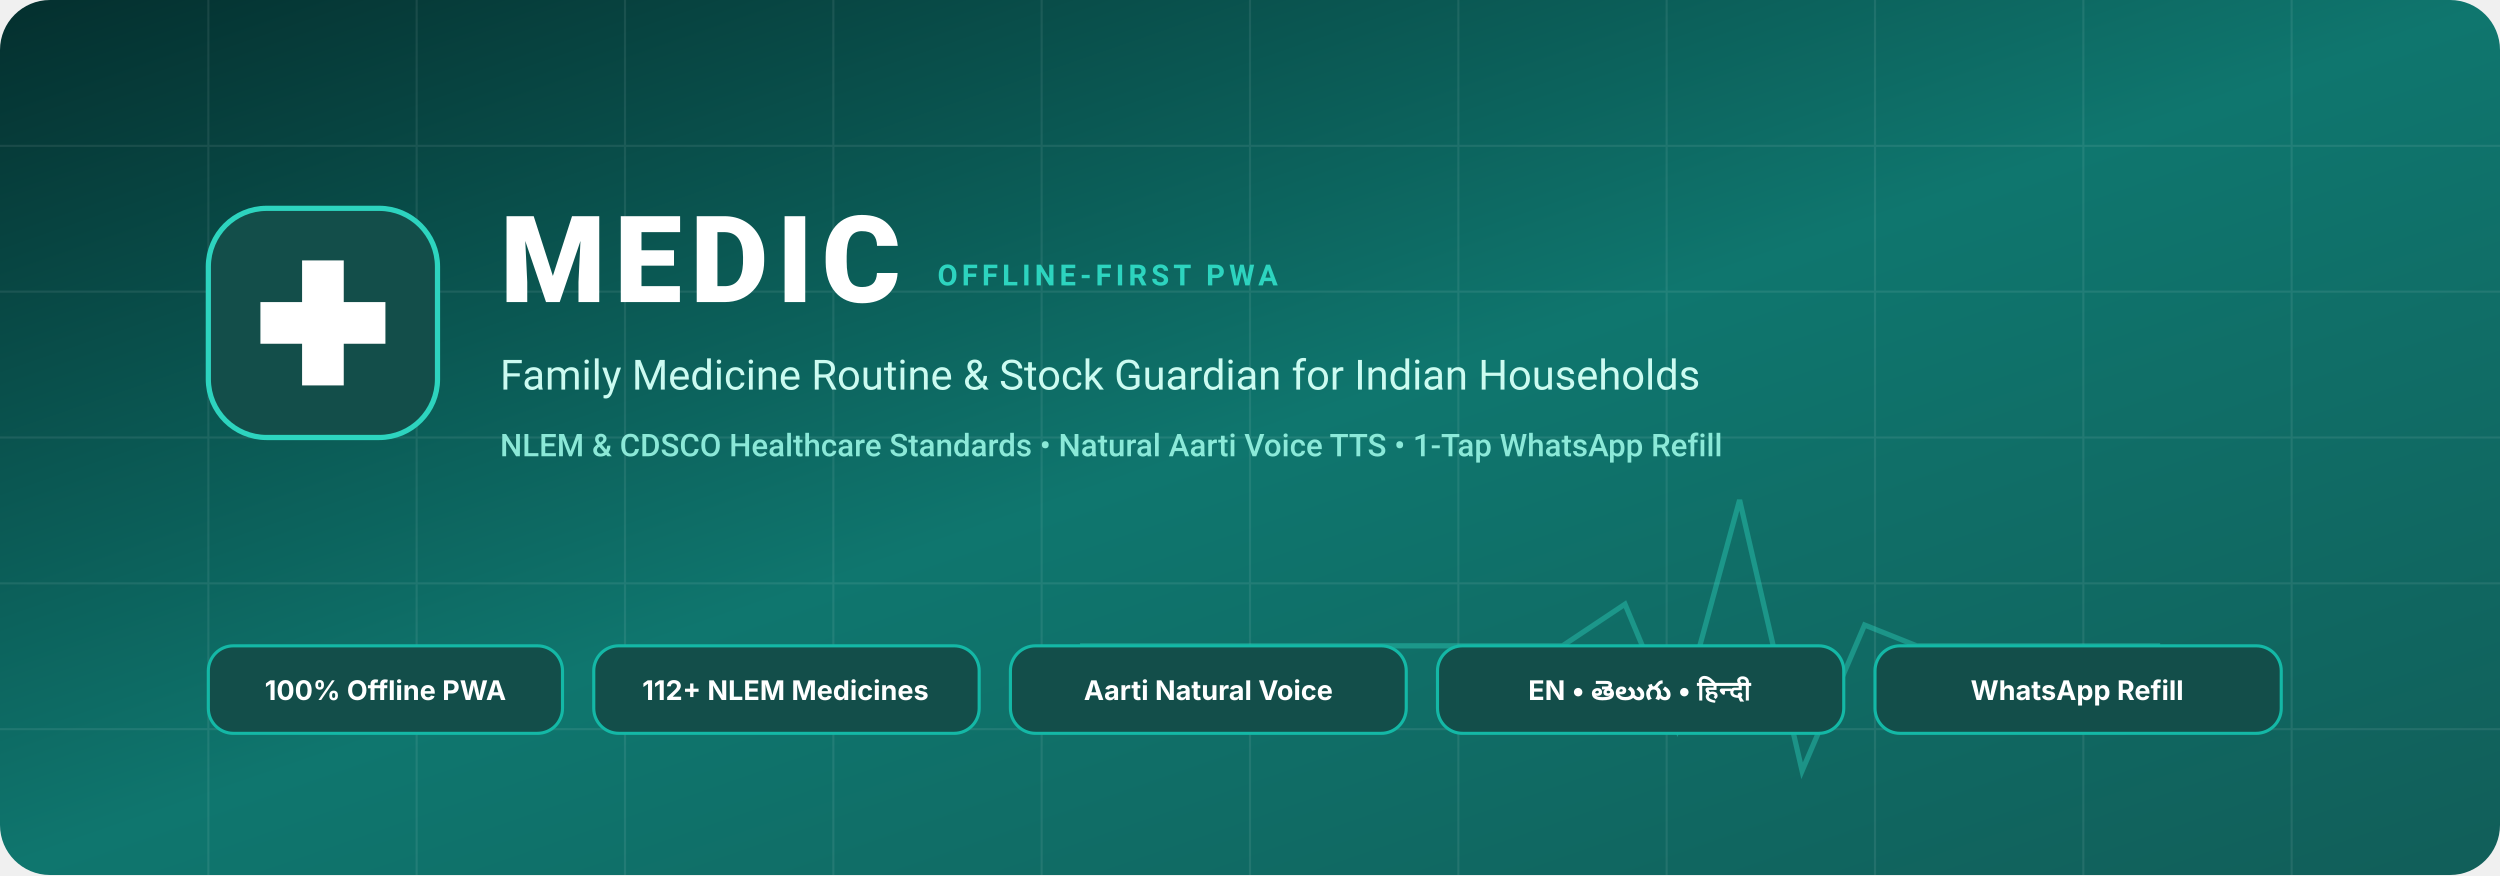
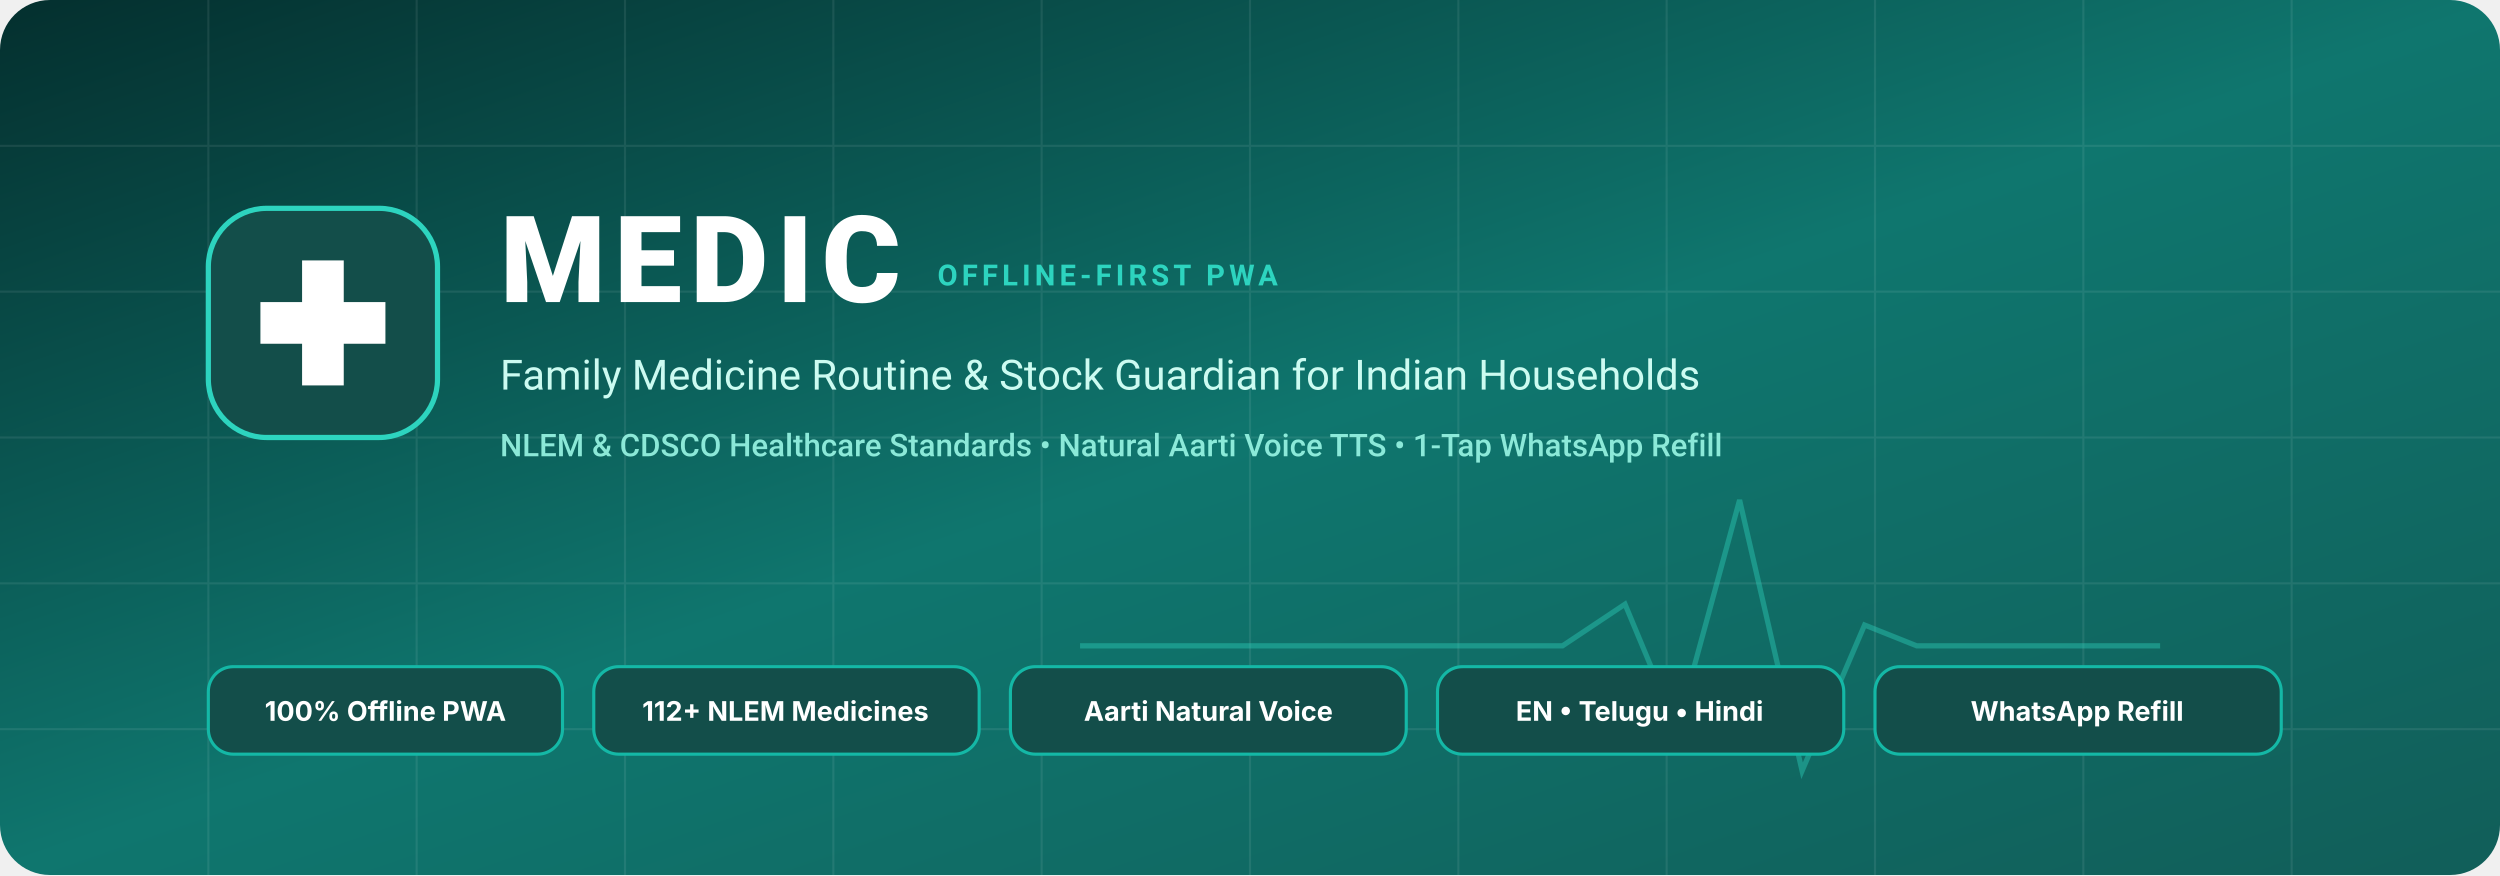
<svg xmlns="http://www.w3.org/2000/svg" viewBox="0 0 1200 420" width="100%" height="100%">
  <defs>
    <linearGradient id="bgGrad" x1="0%" y1="0%" x2="100%" y2="100%">
      <stop offset="0%" stop-color="#042F2E" />
      <stop offset="50%" stop-color="#0F766E" />
      <stop offset="100%" stop-color="#115E59" />
    </linearGradient>
    <filter id="glow" x="-20%" y="-20%" width="140%" height="140%">
      <feGaussianBlur stdDeviation="8" result="blur" />
      <feComposite in="SourceGraphic" in2="blur" operator="over" />
    </filter>
    <style>
      .pulse-cross {
-         transform-origin: center;
+         transform-origin: 55px 55px;
        animation: pulse 3s ease-in-out infinite;
      }
      .wave-line {
        stroke-dasharray: 800;
        stroke-dashoffset: 800;
        animation: drawLine 4s linear infinite;
      }
      .badge-glow {
        animation: floatBadge 4s ease-in-out infinite alternate;
      }
      .shimmer-text {
        animation: shimmer 6s ease-in-out infinite;
      }
      @keyframes pulse {
        0%, 100% { transform: scale(1); opacity: 0.95; }
-         50% { transform: scale(1.08); opacity: 1; filter: drop-shadow(0 0 14px #2DD4BF); }
+         50% { transform: scale(1.06); opacity: 1; filter: drop-shadow(0 0 12px #2DD4BF); }
      }
      @keyframes drawLine {
        0% { stroke-dashoffset: 800; }
        50% { stroke-dashoffset: 0; }
        100% { stroke-dashoffset: -800; }
      }
      @keyframes floatBadge {
        0% { transform: translateY(0px); }
-         100% { transform: translateY(-6px); }
+         100% { transform: translateY(-5px); }
      }
      @keyframes shimmer {
        0%, 100% { opacity: 0.85; }
        50% { opacity: 1; }
      }
    </style>
  </defs>
  <rect width="1200" height="420" rx="24" fill="url(#bgGrad)" />
  <g opacity="0.08" stroke="#FFFFFF" stroke-width="1">
    <line x1="100" y1="0" x2="100" y2="420" />
    <line x1="200" y1="0" x2="200" y2="420" />
    <line x1="300" y1="0" x2="300" y2="420" />
    <line x1="400" y1="0" x2="400" y2="420" />
    <line x1="500" y1="0" x2="500" y2="420" />
    <line x1="600" y1="0" x2="600" y2="420" />
    <line x1="700" y1="0" x2="700" y2="420" />
    <line x1="800" y1="0" x2="800" y2="420" />
    <line x1="900" y1="0" x2="900" y2="420" />
    <line x1="1000" y1="0" x2="1000" y2="420" />
    <line x1="1100" y1="0" x2="1100" y2="420" />
    <line x1="0" y1="70" x2="1200" y2="70" />
    <line x1="0" y1="140" x2="1200" y2="140" />
    <line x1="0" y1="210" x2="1200" y2="210" />
    <line x1="0" y1="280" x2="1200" y2="280" />
    <line x1="0" y1="350" x2="1200" y2="350" />
  </g>
  <path class="wave-line" d="M 0 310 L 250 310 L 280 290 L 305 350 L 335 240 L 365 370 L 395 300 L 420 310 L 750 310 L 780 290 L 805 350 L 835 240 L 865 370 L 895 300 L 920 310 L 1200 310" fill="none" stroke="#2DD4BF" stroke-width="2.5" opacity="0.4" />
-   <g transform="translate(100, 100)" class="pulse-cross">
-     <rect width="110" height="110" rx="28" fill="#134E4A" stroke="#2DD4BF" stroke-width="2.5" />
-     <path d="M 45 25 L 65 25 L 65 45 L 85 45 L 85 65 L 65 65 L 65 85 L 45 85 L 45 65 L 25 65 L 25 45 L 45 45 Z" fill="#FFFFFF" />
+   <g transform="translate(100, 100)">
+     <g class="pulse-cross">
+       <rect width="110" height="110" rx="28" fill="#134E4A" stroke="#2DD4BF" stroke-width="2.5" />
+       <path d="M 45 25 L 65 25 L 65 45 L 85 45 L 85 65 L 65 65 L 65 85 L 45 85 L 45 65 L 25 65 L 25 45 L 45 45 Z" fill="#FFFFFF" />
+     </g>
  </g>
  <g transform="translate(240, 145)">
    <text font-family="-apple-system, BlinkMacSystemFont, 'Segoe UI', Roboto, sans-serif" font-weight="900" font-size="58" fill="#FFFFFF" letter-spacing="4">
      MEDIC
    </text>
    <text x="210" y="-8" font-family="-apple-system, BlinkMacSystemFont, 'Segoe UI', Roboto, sans-serif" font-weight="700" font-size="14" fill="#2DD4BF" letter-spacing="2">
      OFFLINE-FIRST PWA
    </text>
    <text x="0" y="42" font-family="-apple-system, BlinkMacSystemFont, 'Segoe UI', Roboto, sans-serif" font-weight="400" font-size="20" fill="#CCFBF1" class="shimmer-text">
      Family Medicine Routine &amp; Stock Guardian for Indian Households
    </text>
    <text x="0" y="74" font-family="-apple-system, BlinkMacSystemFont, 'Segoe UI', Roboto, sans-serif" font-weight="500" font-size="15" fill="#99F6E4" opacity="0.9">
      NLEM &amp; CDSCO Healthcare Standards • Natural Aarti Voice TTS • 1-Tap WhatsApp Refill
    </text>
  </g>
-   <g transform="translate(100, 310)" class="badge-glow">
-     <g transform="translate(0, 0)">
-       <rect width="170" height="42" rx="12" fill="#134E4A" stroke="#14B8A6" stroke-width="1.5" />
-       <text x="85" y="26" text-anchor="middle" font-family="-apple-system, sans-serif" font-size="13" font-weight="700" fill="#FFFFFF">100% Offline PWA</text>
-     </g>
-     <g transform="translate(185, 0)">
-       <rect width="185" height="42" rx="12" fill="#134E4A" stroke="#14B8A6" stroke-width="1.5" />
-       <text x="92" y="26" text-anchor="middle" font-family="-apple-system, sans-serif" font-size="13" font-weight="700" fill="#FFFFFF">112+ NLEM Medicines</text>
-     </g>
-     <g transform="translate(385, 0)">
-       <rect width="190" height="42" rx="12" fill="#134E4A" stroke="#14B8A6" stroke-width="1.5" />
-       <text x="95" y="26" text-anchor="middle" font-family="-apple-system, sans-serif" font-size="13" font-weight="700" fill="#FFFFFF">Aarti Natural Voice</text>
-     </g>
-     <g transform="translate(590, 0)">
-       <rect width="195" height="42" rx="12" fill="#134E4A" stroke="#14B8A6" stroke-width="1.5" />
-       <text x="97" y="26" text-anchor="middle" font-family="-apple-system, sans-serif" font-size="13" font-weight="700" fill="#FFFFFF">EN • తెలుగు • हिन्दी</text>
-     </g>
-     <g transform="translate(800, 0)">
-       <rect width="195" height="42" rx="12" fill="#134E4A" stroke="#14B8A6" stroke-width="1.5" />
-       <text x="97" y="26" text-anchor="middle" font-family="-apple-system, sans-serif" font-size="13" font-weight="700" fill="#FFFFFF">WhatsApp Refill</text>
+   <g transform="translate(100, 320)">
+     <g class="badge-glow">
+       <g transform="translate(0, 0)">
+         <rect width="170" height="42" rx="12" fill="#134E4A" stroke="#14B8A6" stroke-width="1.5" />
+         <text x="85" y="26" text-anchor="middle" font-family="-apple-system, sans-serif" font-size="13" font-weight="700" fill="#FFFFFF">100% Offline PWA</text>
+       </g>
+       <g transform="translate(185, 0)">
+         <rect width="185" height="42" rx="12" fill="#134E4A" stroke="#14B8A6" stroke-width="1.5" />
+         <text x="92" y="26" text-anchor="middle" font-family="-apple-system, sans-serif" font-size="13" font-weight="700" fill="#FFFFFF">112+ NLEM Medicines</text>
+       </g>
+       <g transform="translate(385, 0)">
+         <rect width="190" height="42" rx="12" fill="#134E4A" stroke="#14B8A6" stroke-width="1.5" />
+         <text x="95" y="26" text-anchor="middle" font-family="-apple-system, sans-serif" font-size="13" font-weight="700" fill="#FFFFFF">Aarti Natural Voice</text>
+       </g>
+       <g transform="translate(590, 0)">
+         <rect width="195" height="42" rx="12" fill="#134E4A" stroke="#14B8A6" stroke-width="1.5" />
+         <text x="97" y="26" text-anchor="middle" font-family="-apple-system, sans-serif" font-size="13" font-weight="700" fill="#FFFFFF">EN • Telugu • Hindi</text>
+       </g>
+       <g transform="translate(800, 0)">
+         <rect width="195" height="42" rx="12" fill="#134E4A" stroke="#14B8A6" stroke-width="1.5" />
+         <text x="97" y="26" text-anchor="middle" font-family="-apple-system, sans-serif" font-size="13" font-weight="700" fill="#FFFFFF">WhatsApp Refill</text>
+       </g>
    </g>
  </g>
</svg>
